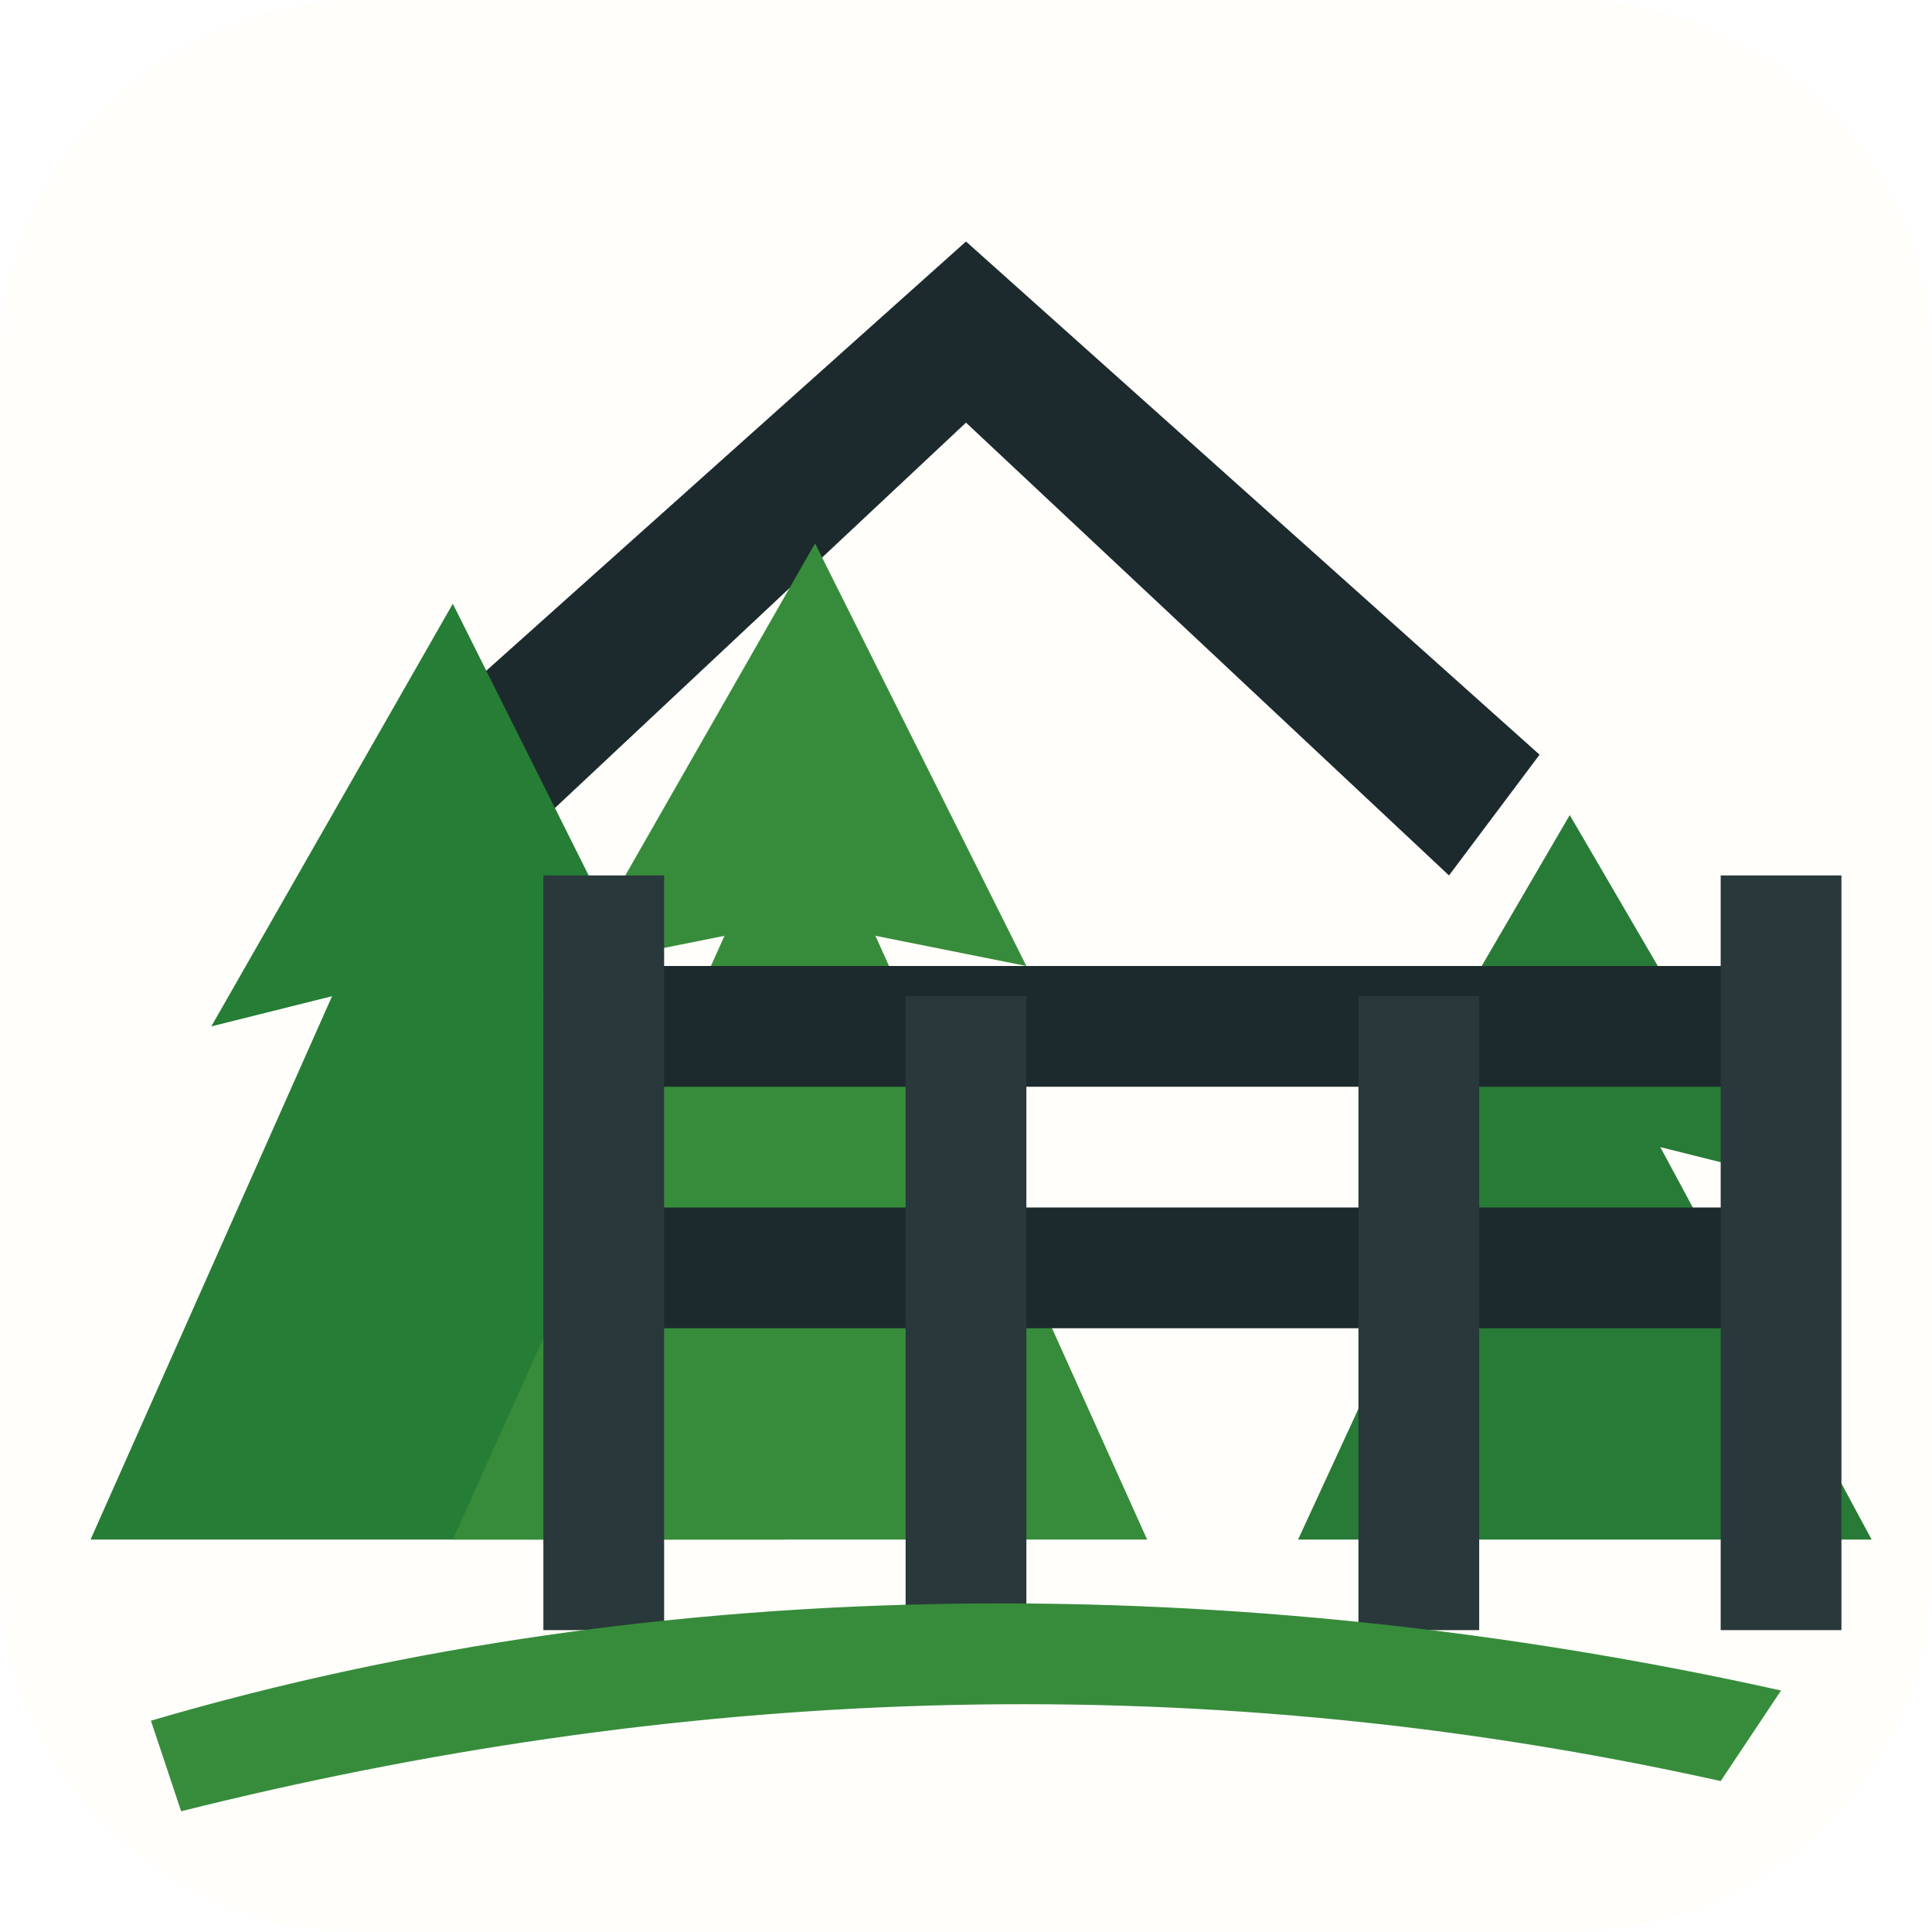
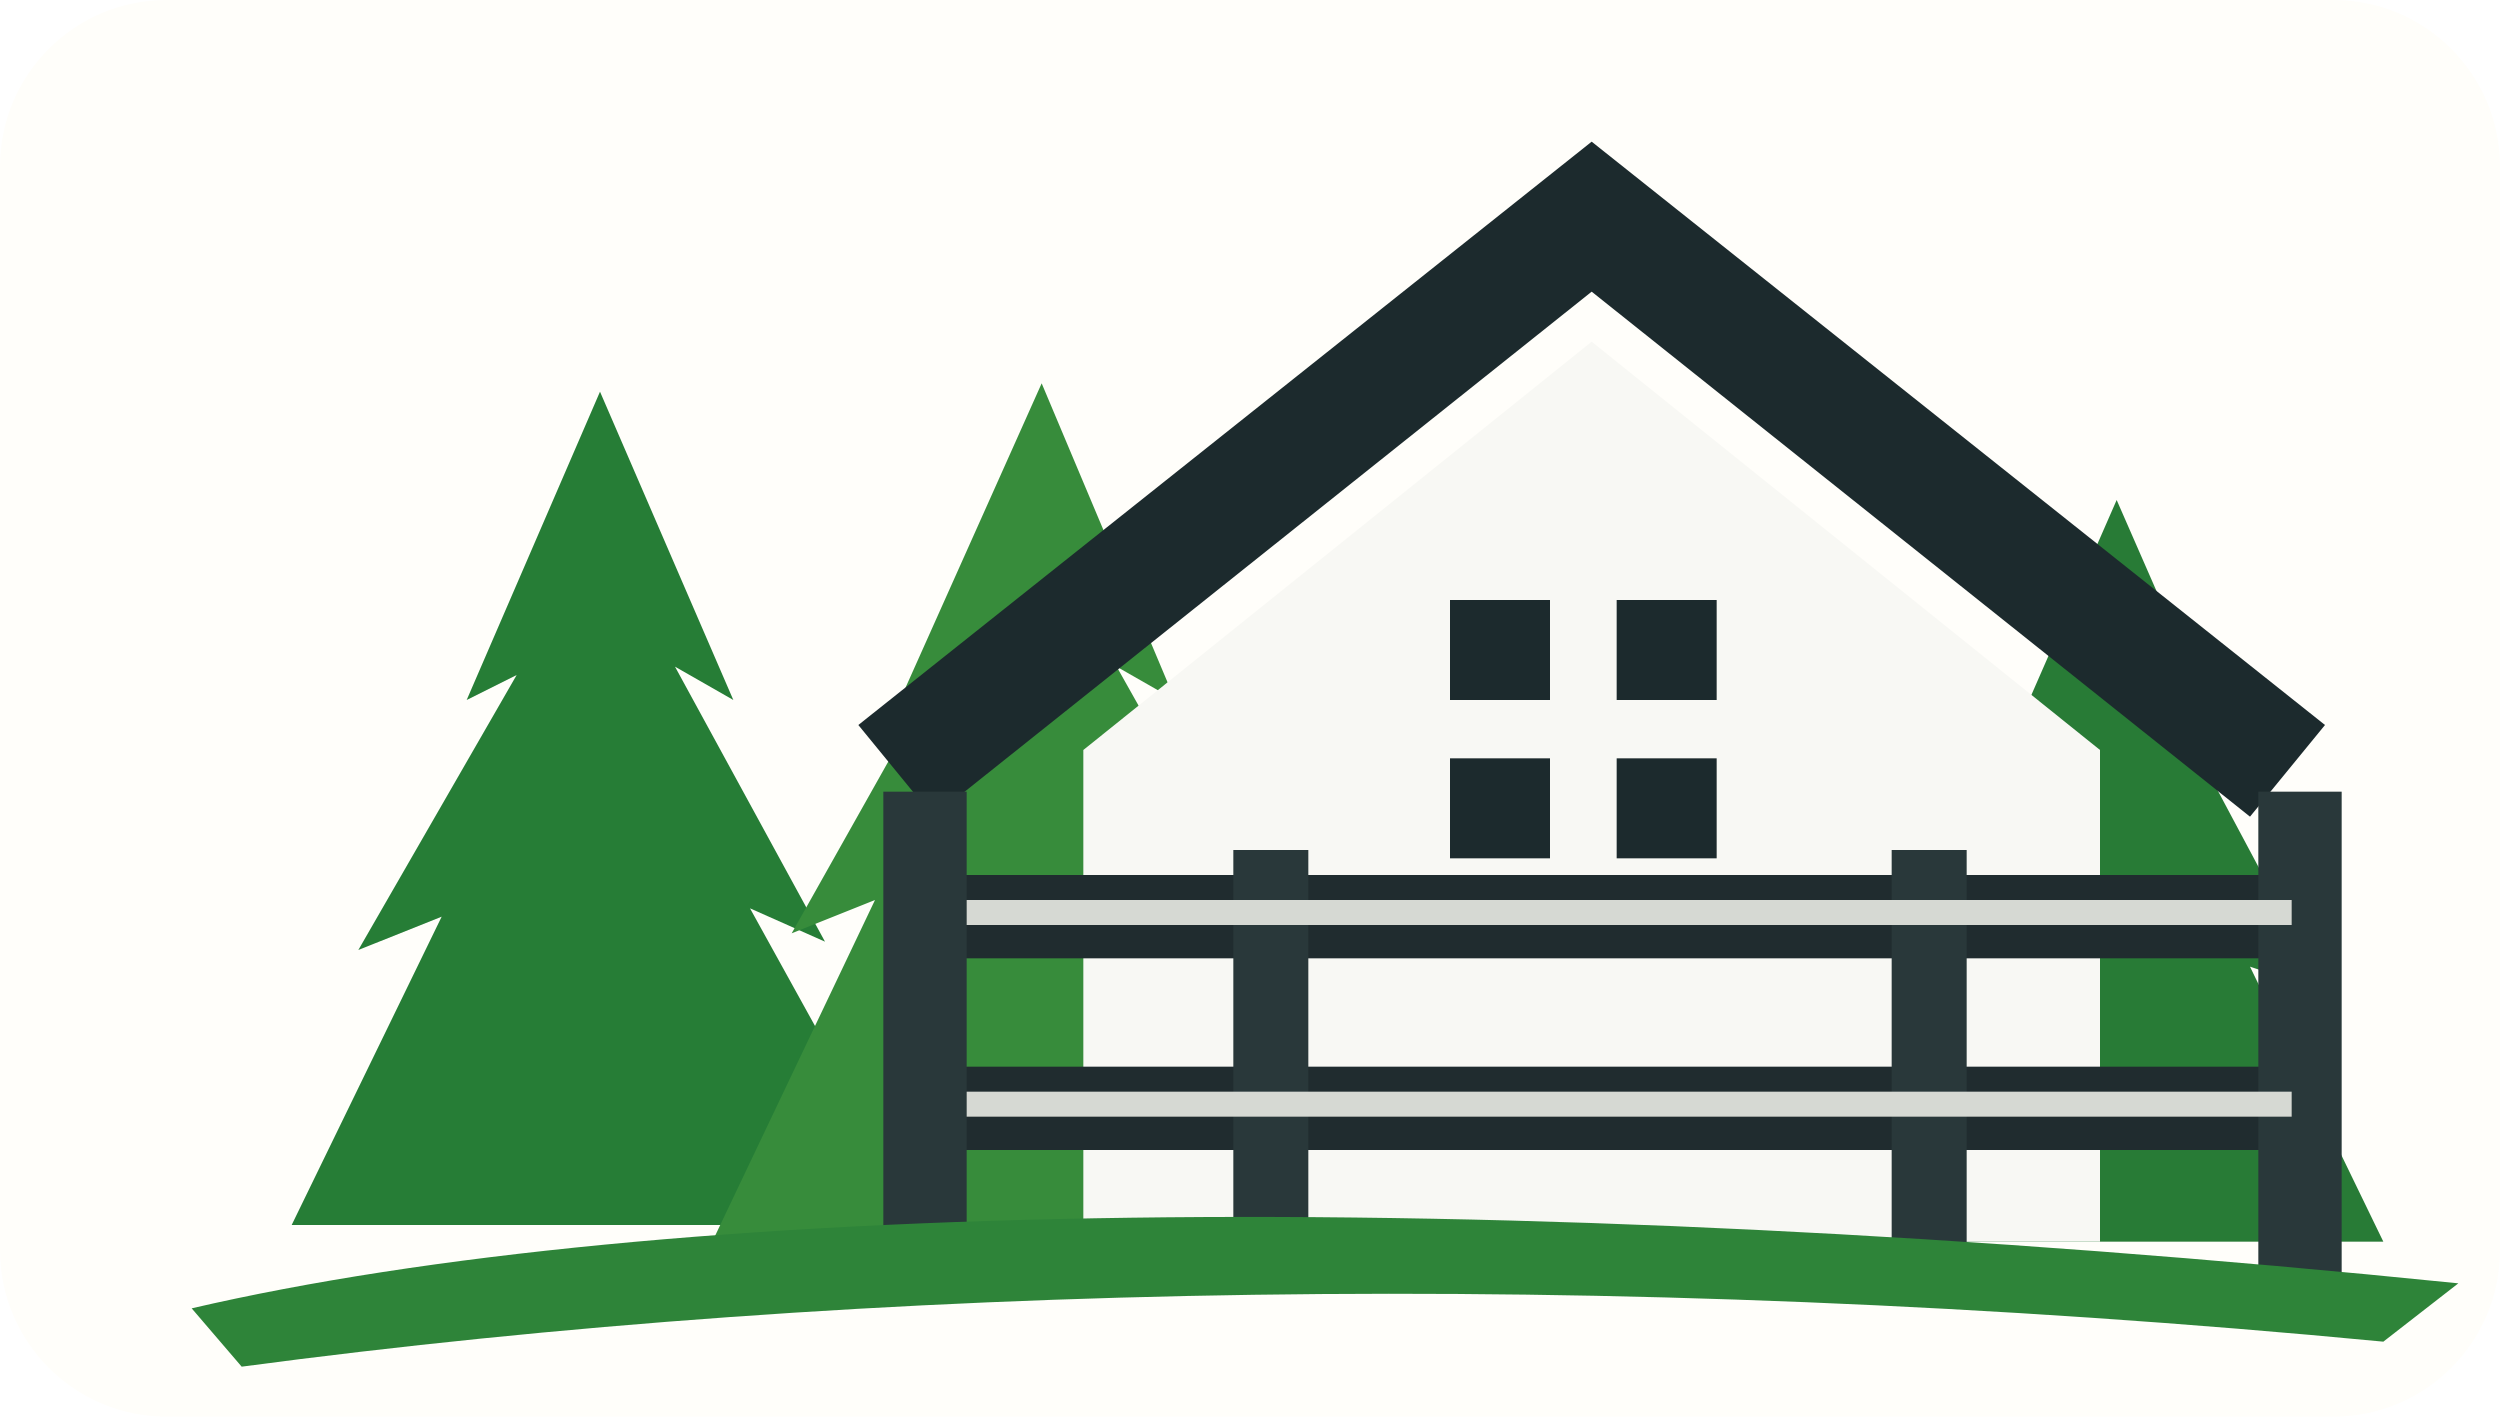
- <svg xmlns="http://www.w3.org/2000/svg" viewBox="0 0 64 64" role="img" aria-label="Profiploty.cz">
-   <rect width="64" height="64" rx="12" fill="#fffefa" />
-   <path fill="#1c2a2d" d="M13 25 32 8l19 17-3 4L32 14 16 29z" />
-   <path fill="#267d36" d="M3 51 11 33 7 34l8-14 7 14-4-1 8 18z" />
-   <path fill="#378c3b" d="M15 51 24 31l-5 1 8-14 7 14-5-1 9 20z" />
-   <path fill="#287b36" d="M43 51 49 38l-4 1 7-12 7 12-4-1 7 13z" />
-   <path fill="#1c2a2d" d="M20 32h40v4H20zm0 8h40v4H20z" />
-   <path fill="#29383a" d="M18 29h4v25h-4zm12 4h4v21h-4zm15 0h4v21h-4zm12-4h4v25h-4z" />
-   <path fill="#378c3b" d="M5 57c17-5 36-5 54-1l-2 3c-18-4-35-3-51 1z" />
+ <svg xmlns="http://www.w3.org/2000/svg" viewBox="0 0 300 170" role="img" aria-label="Profiploty.cz">
+   <rect width="300" height="170" rx="20" fill="#fffefa" />
+   <g transform="translate(8 12)">
+     <path fill="#267d36" d="M27 135 45 98 35 102 54 69 48 72 64 35 80 72 73 68 91 101 82 97 103 135z" />
+     <path fill="#378c3b" d="M77 138 97 96 87 100 105 68 100 72 117 34 133 72 126 68 144 100 135 96 153 138z" />
+     <path fill="#287b36" d="M214 137 230 104 221 107 237 77 232 80 246 48 260 80 255 77 271 107 262 104 278 137z" />
+     <path fill="#1c2a2d" d="M95 75 183 5l88 70-9 11-79-63-79 63z" />
+     <path fill="#f8f8f4" d="M122 78 183 29l61 49v59H122z" />
+     <path fill="#1c2a2d" d="M166 60h12v12h-12zm20 0h12v12h-12zm-20 19h12v12h-12zm20 0h12v12h-12z" />
+     <path fill="#202c2f" d="M102 93h165v10H102zm0 23h165v10H102z" />
+     <path fill="#29383a" d="M98 83h10v59H98zm42 7h9v52h-9zm79 0h9v52h-9zm44-7h10v59h-10z" />
+     <path fill="#d6d9d3" d="M108 96v3h159v-3zm0 23v3h159v-3z" />
+     <path fill="#2e8439" d="M15 145c56-13 154-15 272-3l-9 7c-94-9-182-7-257 3z" />
+   </g>
</svg>
